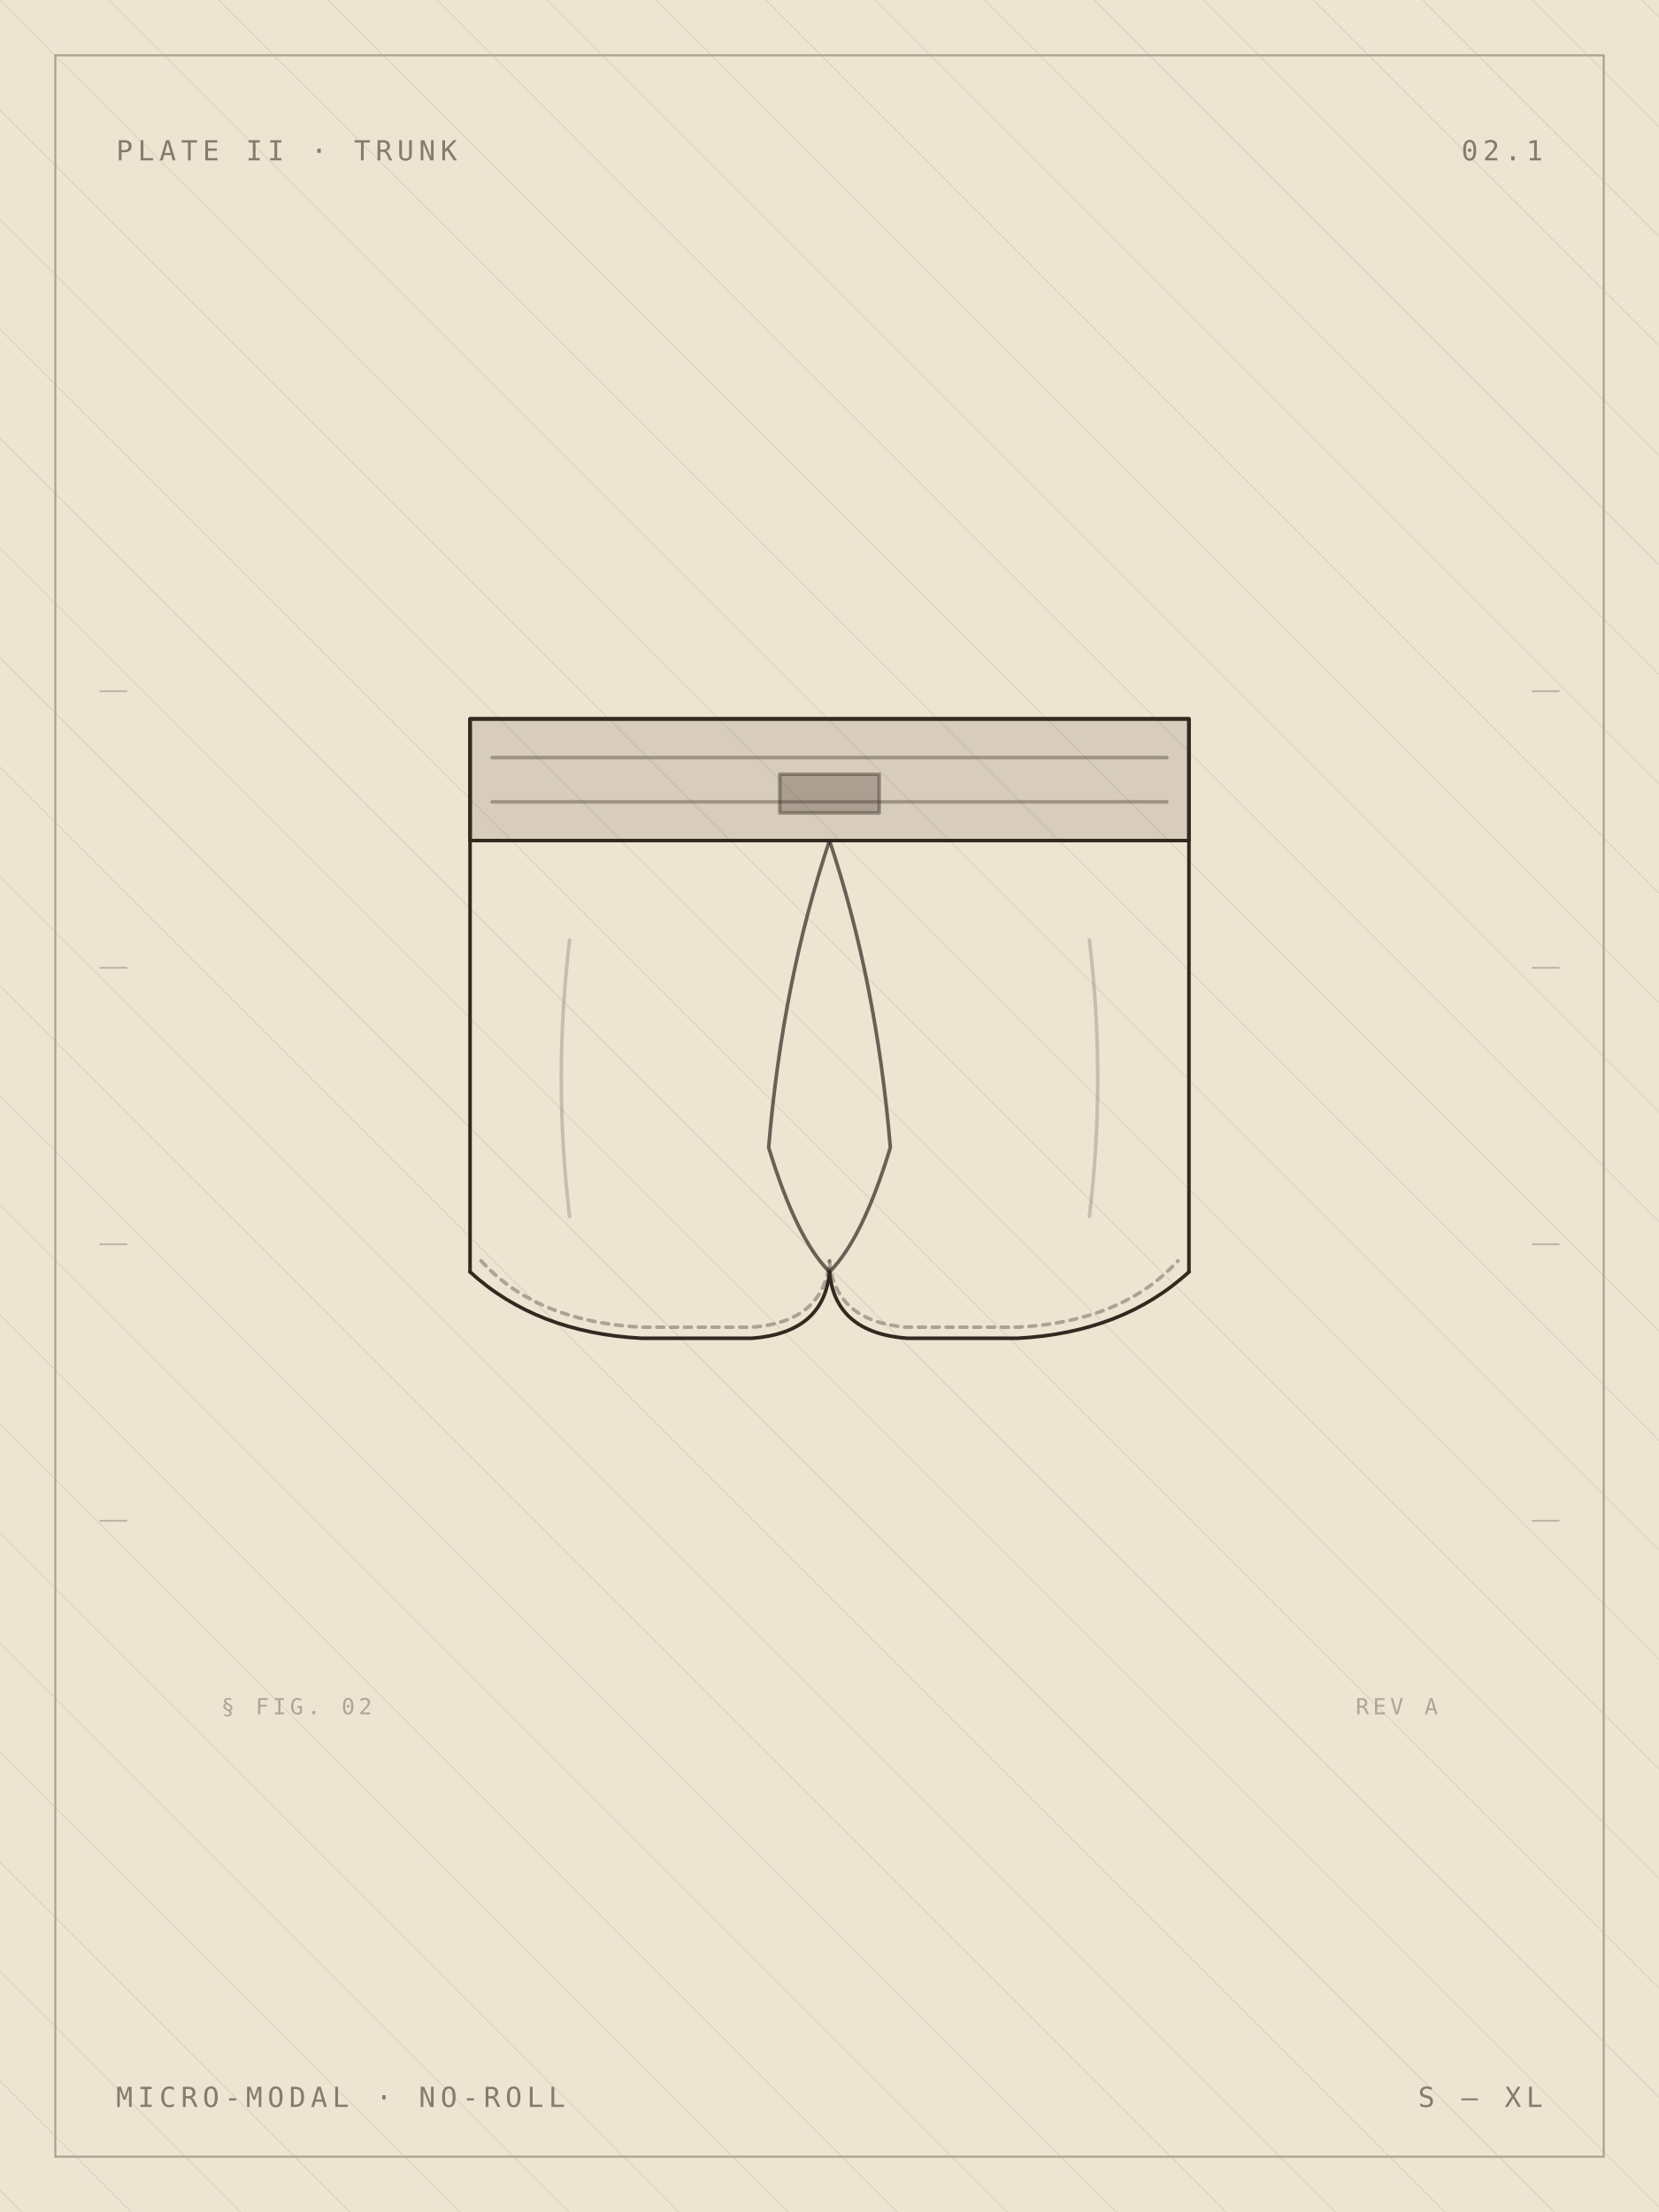
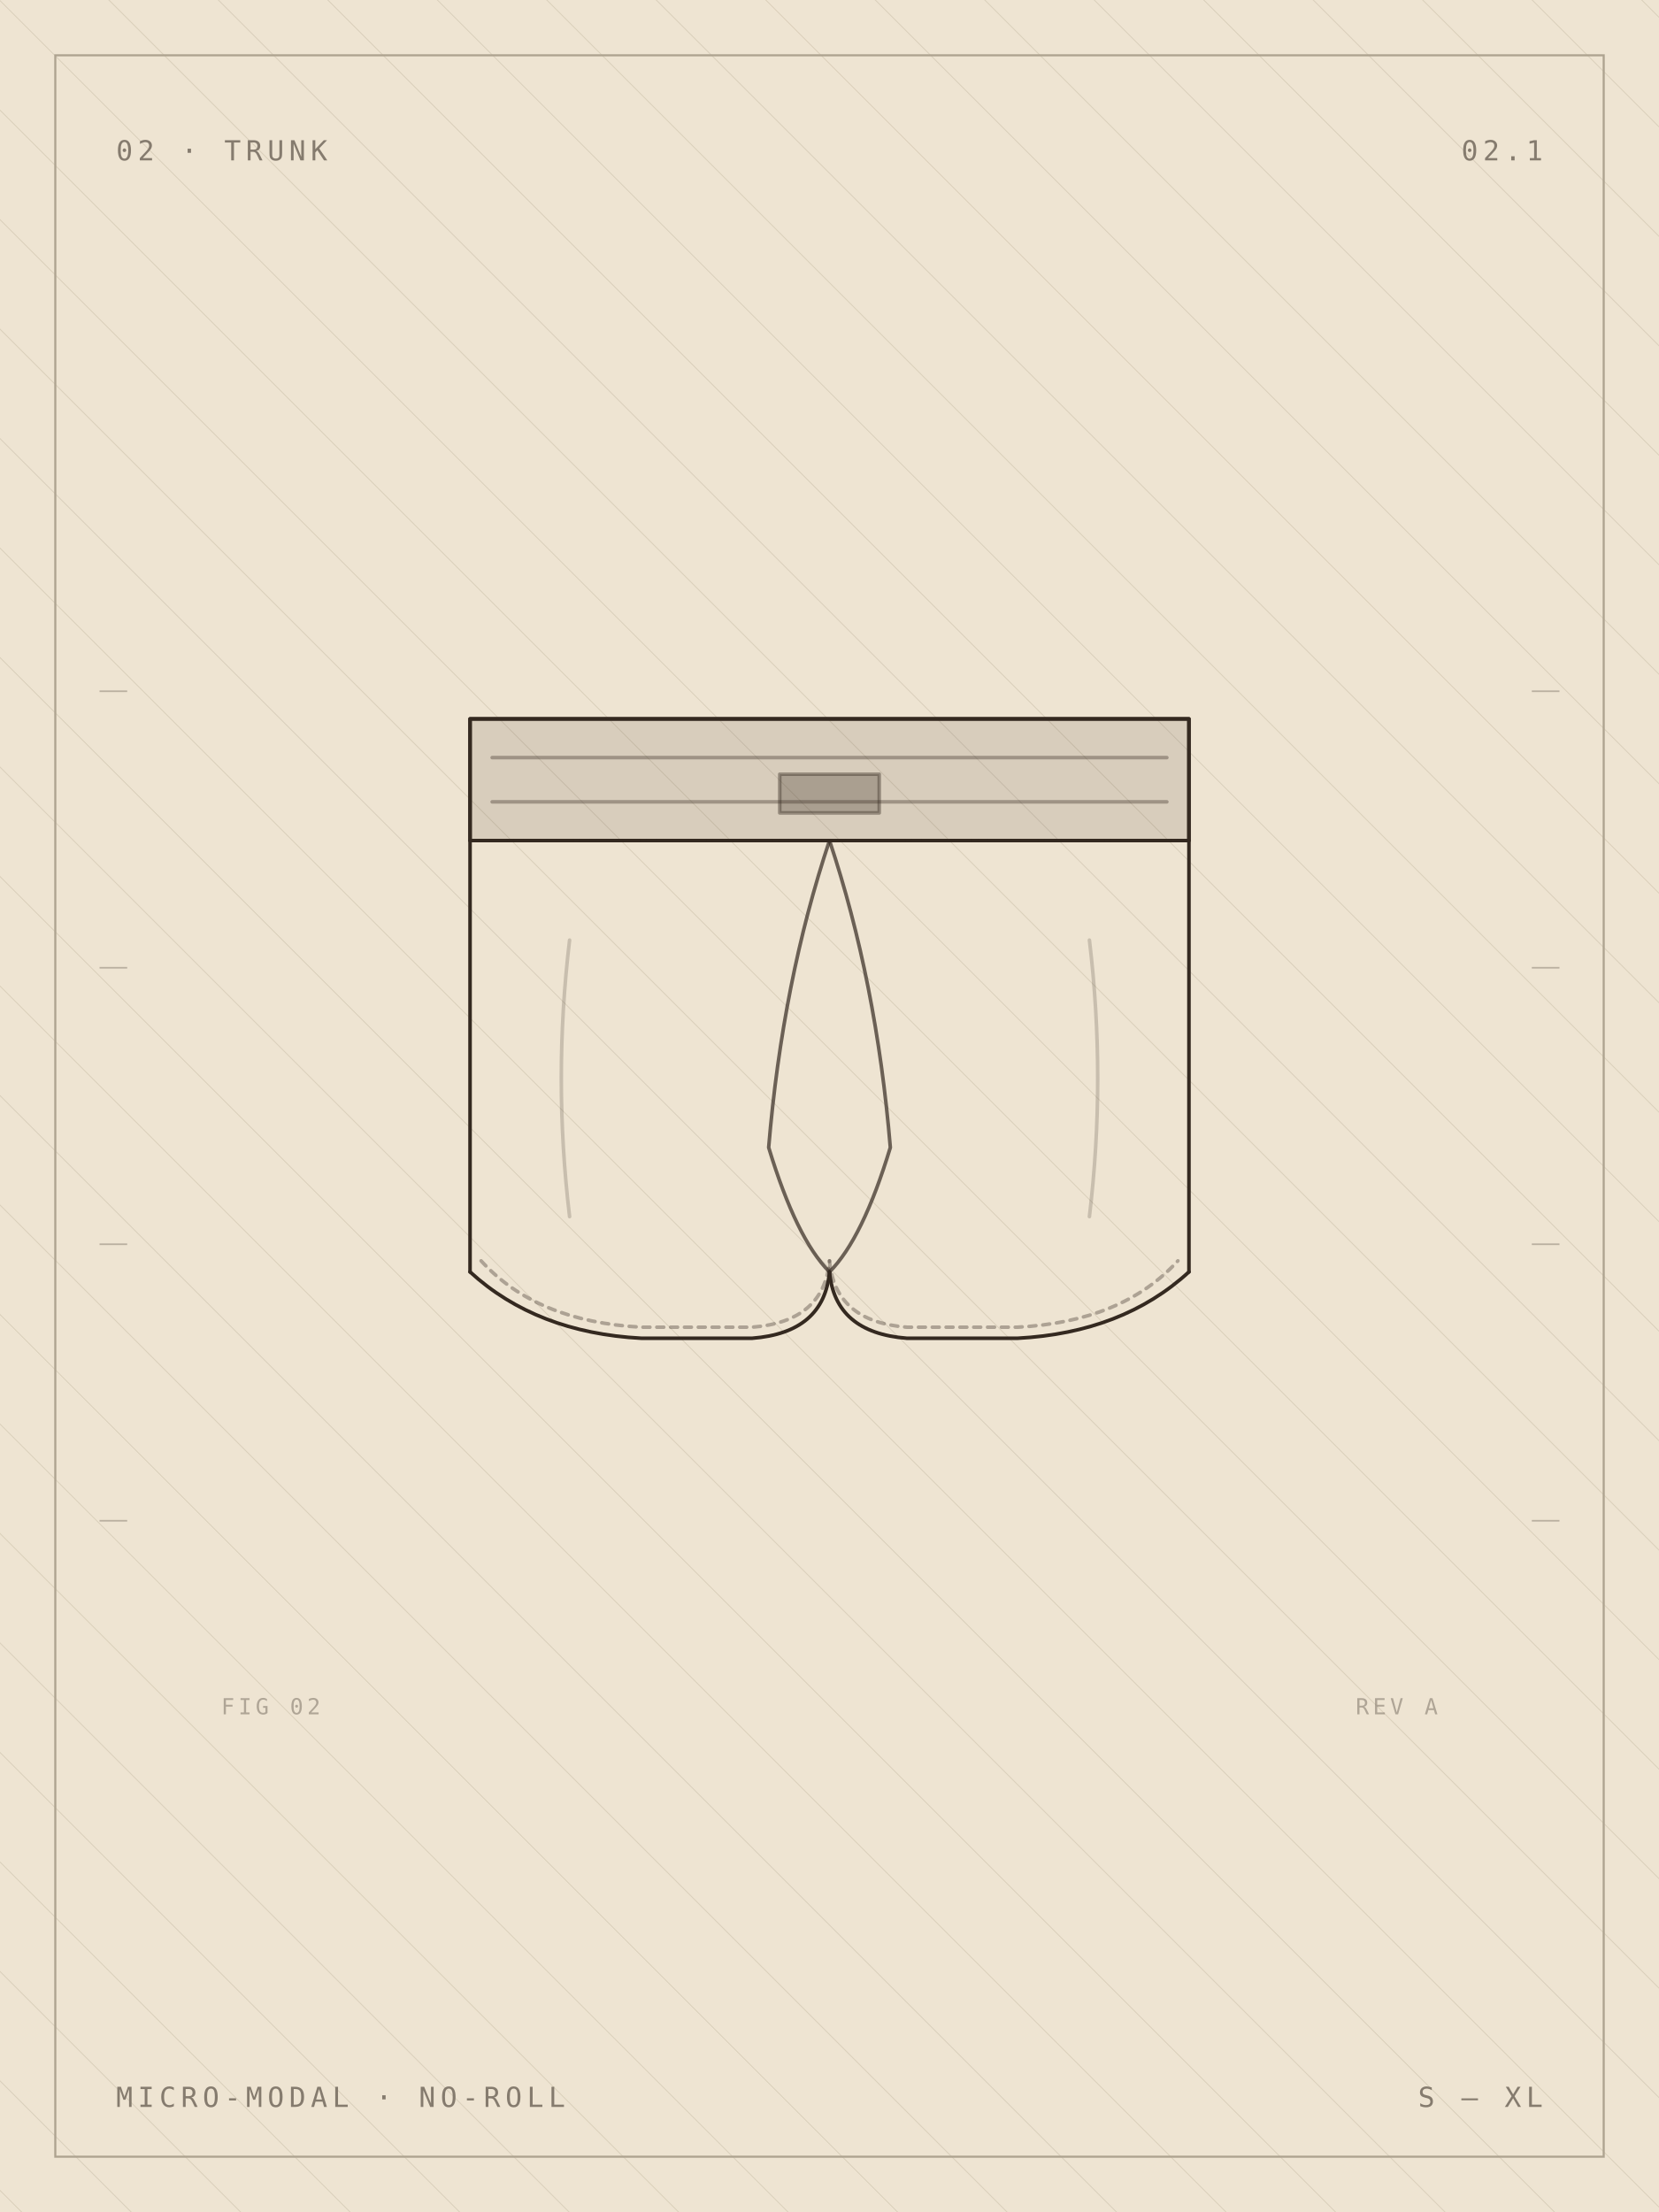
<svg xmlns="http://www.w3.org/2000/svg" viewBox="0 0 600 800" preserveAspectRatio="xMidYMid slice">
  <defs>
    <pattern id="hatch" width="28" height="28" patternUnits="userSpaceOnUse" patternTransform="rotate(135)">
      <line x1="0" y1="0" x2="0" y2="28" stroke="#C9BEA8" stroke-width="0.6" />
    </pattern>
  </defs>
  <rect width="600" height="800" fill="#EEE4D2" />
  <rect width="600" height="800" fill="url(#hatch)" opacity="0.55" />
  <rect x="20" y="20" width="560" height="760" fill="none" stroke="#AEA390" stroke-width="0.75" />
  <g font-family="ui-monospace, monospace" font-size="10" letter-spacing="1.8" fill="#857B6E">
-     <text x="42" y="58">PLATE II · TRUNK</text>
+     <text x="42" y="58">02 · TRUNK</text>
    <text x="558" y="58" text-anchor="end">02.1</text>
    <text x="42" y="762">MICRO-MODAL · NO-ROLL</text>
    <text x="558" y="762" text-anchor="end">S — XL</text>
  </g>
  <g stroke="#857B6E" stroke-width="0.6" opacity="0.5">
    <line x1="36" y1="250" x2="46" y2="250" />
    <line x1="36" y1="350" x2="46" y2="350" />
    <line x1="36" y1="450" x2="46" y2="450" />
    <line x1="36" y1="550" x2="46" y2="550" />
    <line x1="554" y1="250" x2="564" y2="250" />
    <line x1="554" y1="350" x2="564" y2="350" />
    <line x1="554" y1="450" x2="564" y2="450" />
    <line x1="554" y1="550" x2="564" y2="550" />
  </g>
  <g transform="translate(170, 260)" fill="none" stroke="#342920" stroke-width="1.3" stroke-linecap="round" stroke-linejoin="round">
    <rect x="0" y="0" width="260" height="44" fill="#342920" fill-opacity="0.12" />
    <rect x="0" y="0" width="260" height="44" />
    <line x1="8" y1="14" x2="252" y2="14" stroke-opacity="0.35" />
    <line x1="8" y1="30" x2="252" y2="30" stroke-opacity="0.35" />
    <rect x="112" y="20" width="36" height="14" fill="#342920" fill-opacity="0.28" stroke-opacity="0.4" />
    <line x1="0" y1="44" x2="0" y2="200" />
    <line x1="260" y1="44" x2="260" y2="200" />
    <path d="M 0 200 Q 24 222 62 224 L 102 224 Q 128 222 130 200" />
    <path d="M 130 200 Q 132 222 158 224 L 198 224 Q 236 222 260 200" />
    <path d="M 130 44 Q 113 95 108 155 Q 118 188 130 200" stroke-opacity="0.7" />
    <path d="M 130 44 Q 147 95 152 155 Q 142 188 130 200" stroke-opacity="0.7" />
    <path d="M 4 44 L 256 44" stroke-dasharray="3 3" stroke-opacity="0.45" />
    <path d="M 4 196 Q 24 218 62 220 L 102 220 Q 128 218 130 196" stroke-dasharray="2.5 2.5" stroke-opacity="0.35" />
    <path d="M 130 196 Q 132 218 158 220 L 198 220 Q 236 218 256 196" stroke-dasharray="2.5 2.5" stroke-opacity="0.35" />
    <path d="M 36 80 Q 30 130 36 180" stroke-opacity="0.2" />
    <path d="M 224 80 Q 230 130 224 180" stroke-opacity="0.2" />
  </g>
  <g font-family="ui-monospace, monospace" font-size="8" letter-spacing="1.4" fill="#857B6E" opacity="0.6">
-     <text x="80" y="620">§ FIG. 02</text>
+     <text x="80" y="620">FIG 02</text>
    <text x="520" y="620" text-anchor="end">REV A</text>
  </g>
</svg>
